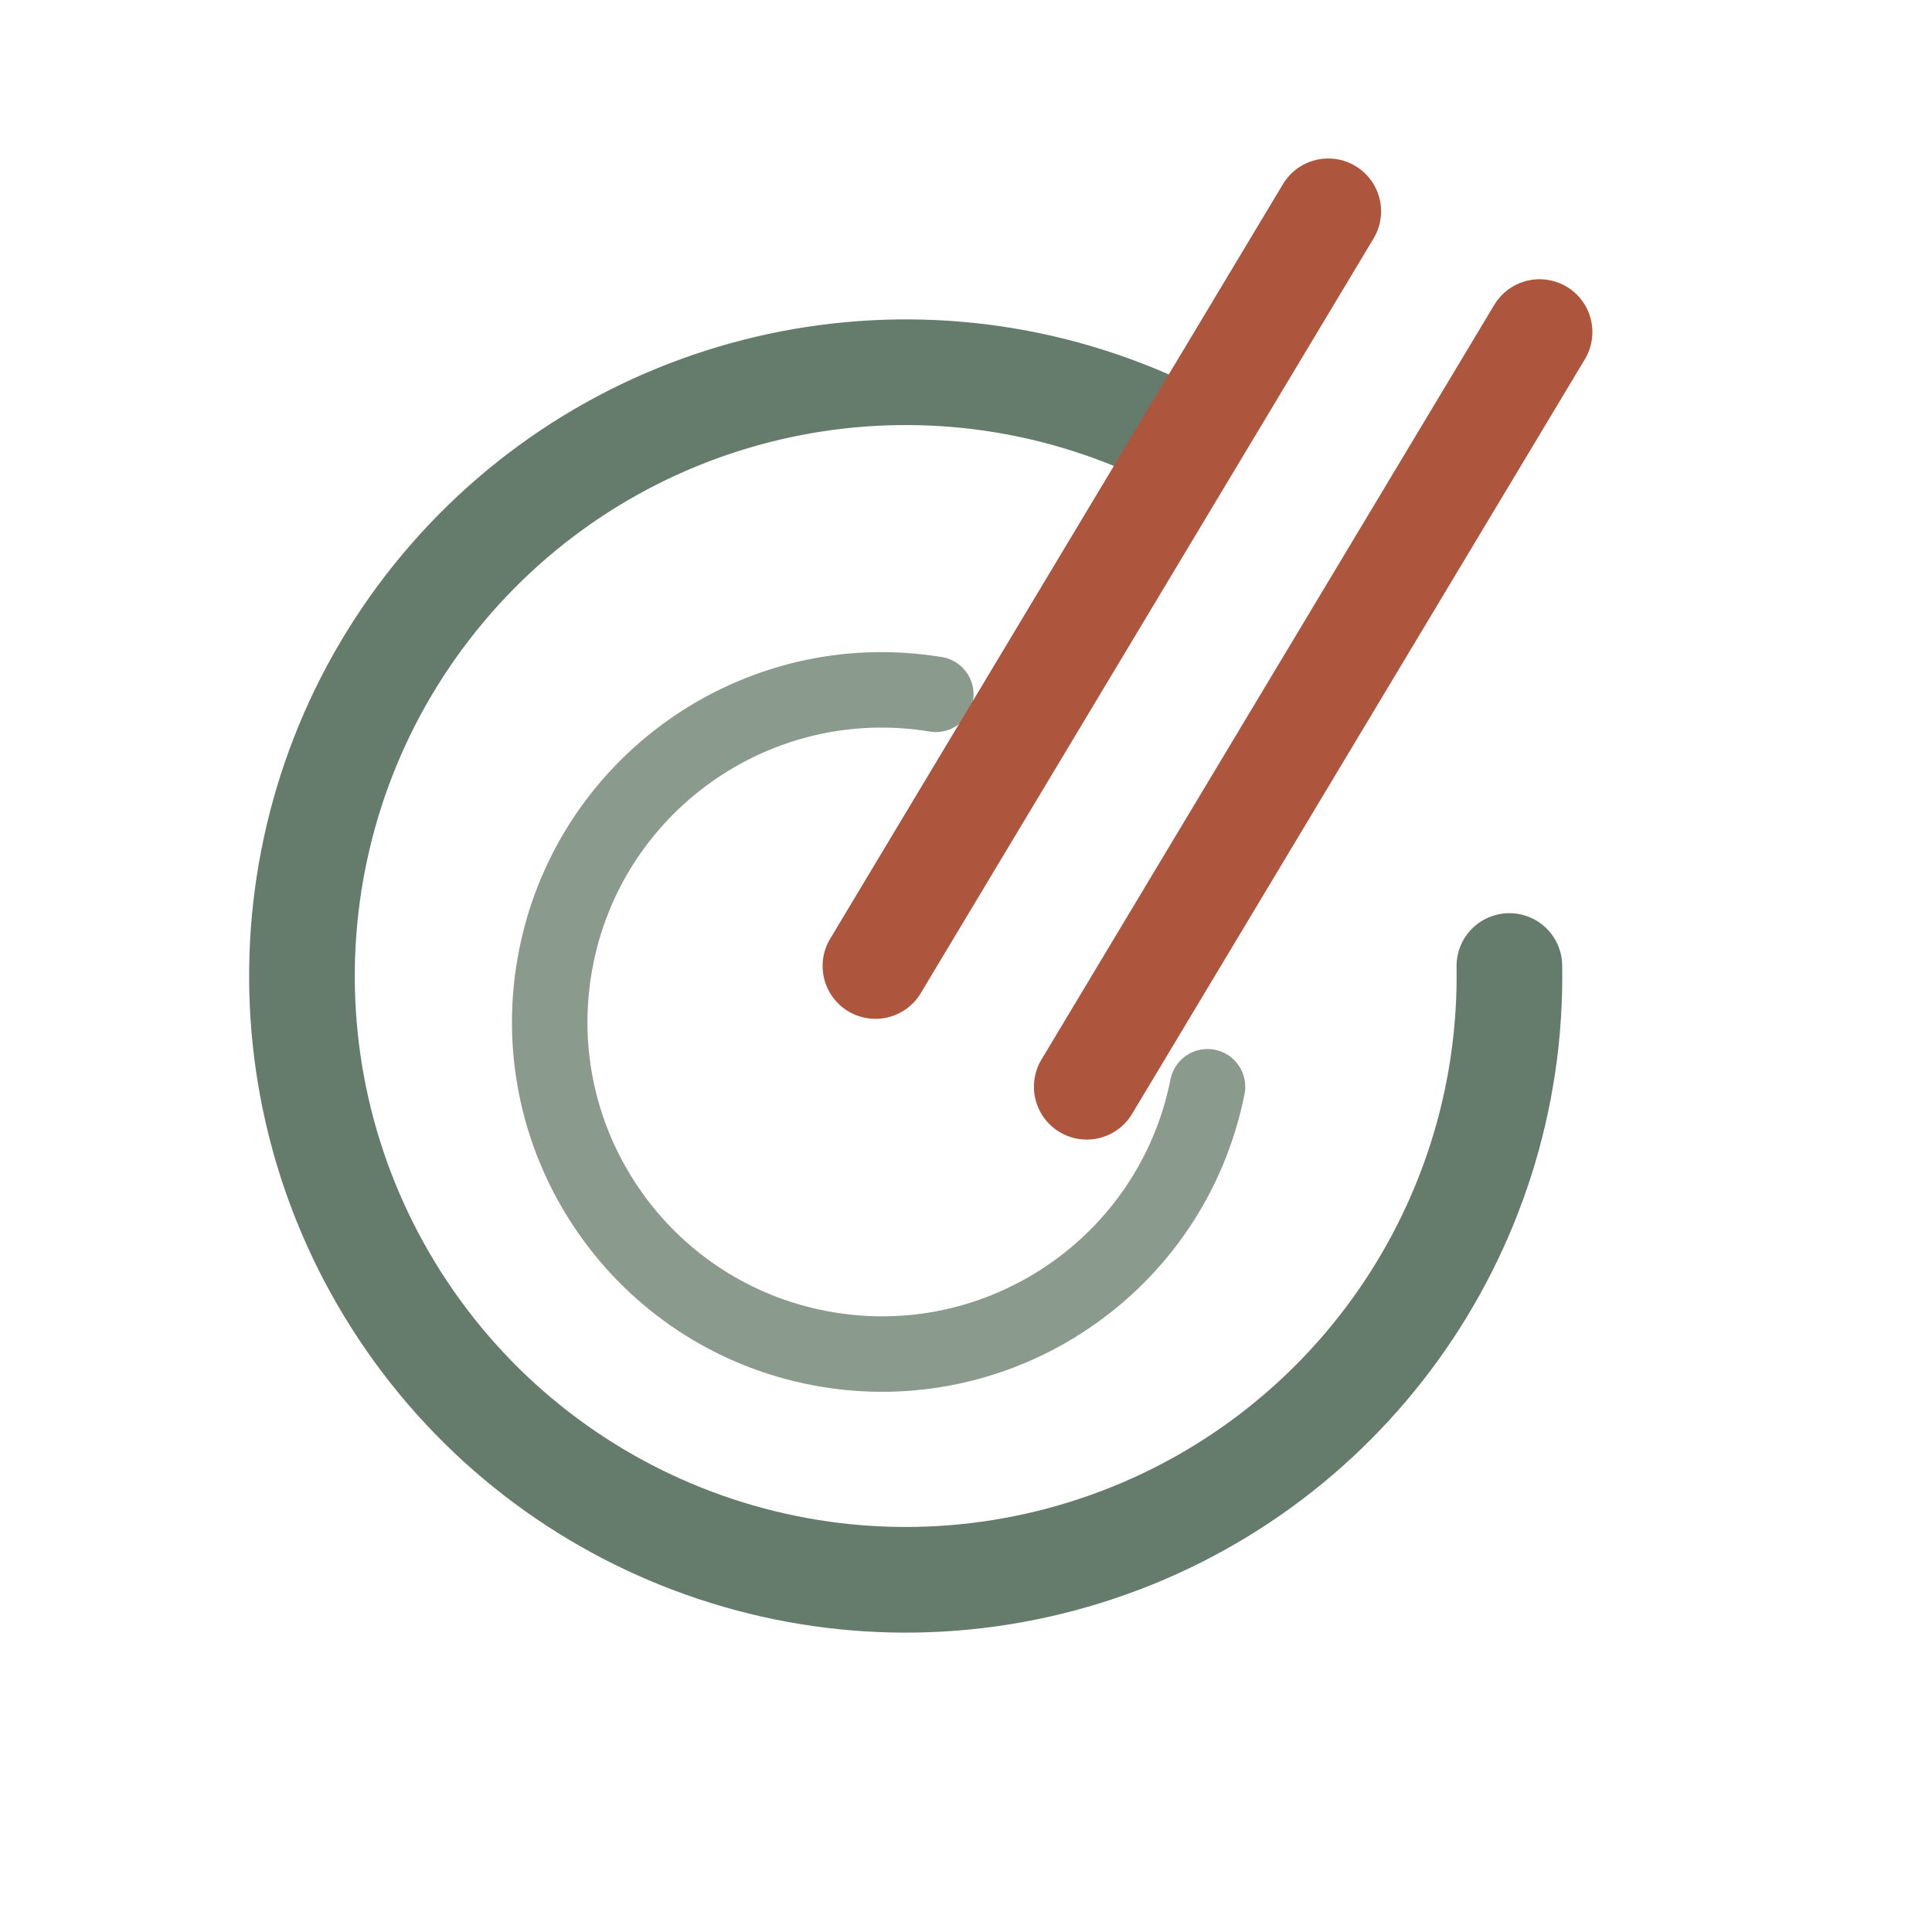
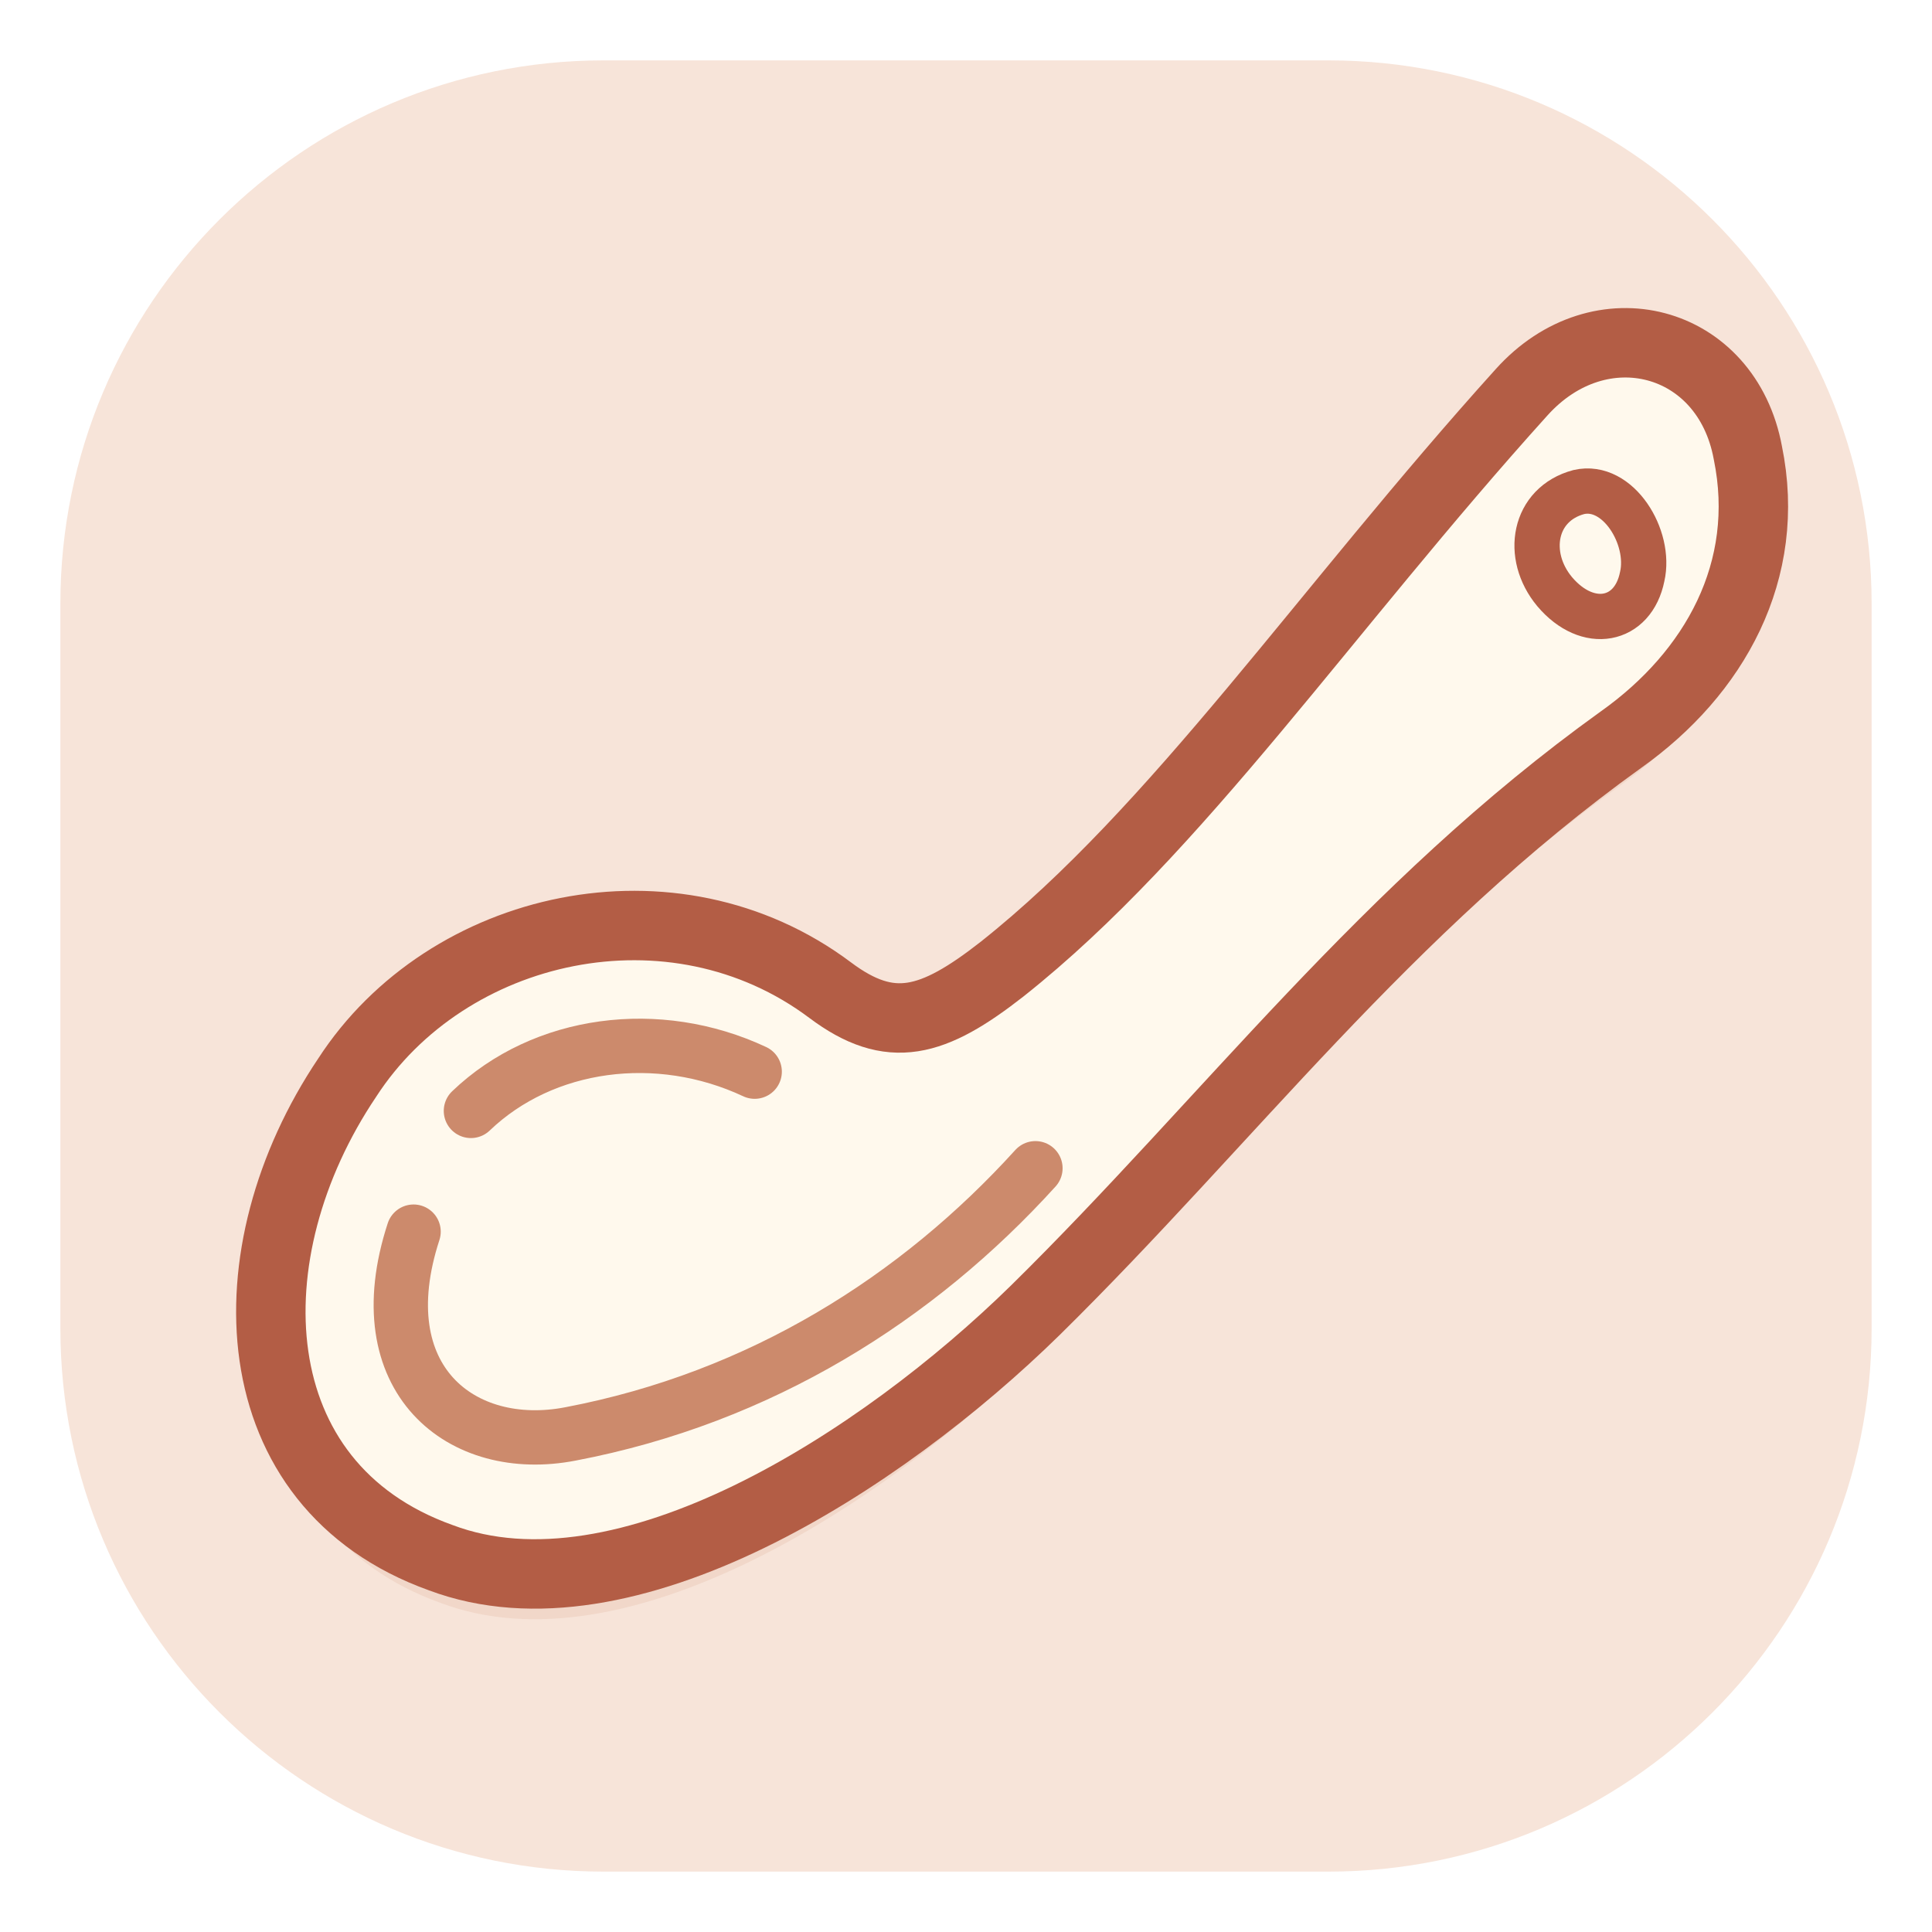
<svg xmlns="http://www.w3.org/2000/svg" viewBox="0 0 64 64" fill="none">
-   <path d="M38 14a20 20 0 1 0 12 18" stroke="#657B6B" stroke-width="3.5" stroke-linecap="round" />
-   <path d="M31 23a11 11 0 1 0 9 13" stroke="#8A9A8C" stroke-width="2.5" stroke-linecap="round" />
-   <path d="M44 7 29 32M51 11 36 36" stroke="#AE553D" stroke-width="3.5" stroke-linecap="round" />
+   <rect x="2" y="2" width="60" height="60" rx="18" fill="#F7E4D9" />
+   <path d="M11.5 35.7c3.3-5.1 10.8-6.8 16-2.9 2 1.5 3.4 1.1 5.7-.7C39 27.5 43.9 20.2 50.4 13c2.6-2.9 6.8-1.8 7.5 2 .8 3.9-1.1 7.3-4.2 9.5-7.8 5.6-13 12.6-19.4 18.9-5.1 5-13.6 10.5-19.7 8.2-6.7-2.4-7-10.1-3.1-15.9Z" fill="#DFAF98" opacity=".25" transform="translate(0 1.5)" />
+   <path d="M11.5 35.7c3.3-5.1 10.8-6.8 16-2.9 2 1.5 3.4 1.1 5.7-.7C39 27.5 43.9 20.2 50.4 13c2.6-2.9 6.8-1.8 7.5 2 .8 3.9-1.1 7.3-4.2 9.5-7.8 5.6-13 12.6-19.4 18.9-5.1 5-13.6 10.5-19.7 8.2-6.7-2.4-7-10.1-3.1-15.9Z" fill="#FFF9ED" stroke="#B35D45" stroke-width="2.3" stroke-linecap="round" stroke-linejoin="round" />
+   <path d="M15.6 36.8c2.4-2.3 6.2-2.8 9.4-1.3M13.7 40.8c-1.6 4.9 1.6 7.4 5.2 6.7 6.3-1.2 11.5-4.5 15.4-8.8" stroke="#CC8A6C" stroke-width="1.8" stroke-linecap="round" />
+   <path d="M52.3 16.3c-1.5.4-1.8 2.1-.8 3.3 1.1 1.3 2.6 1 2.9-.5.3-1.3-.8-3.1-2.1-2.8Z" stroke="#B35D45" stroke-width="1.5" stroke-linecap="round" stroke-linejoin="round" />
</svg>
